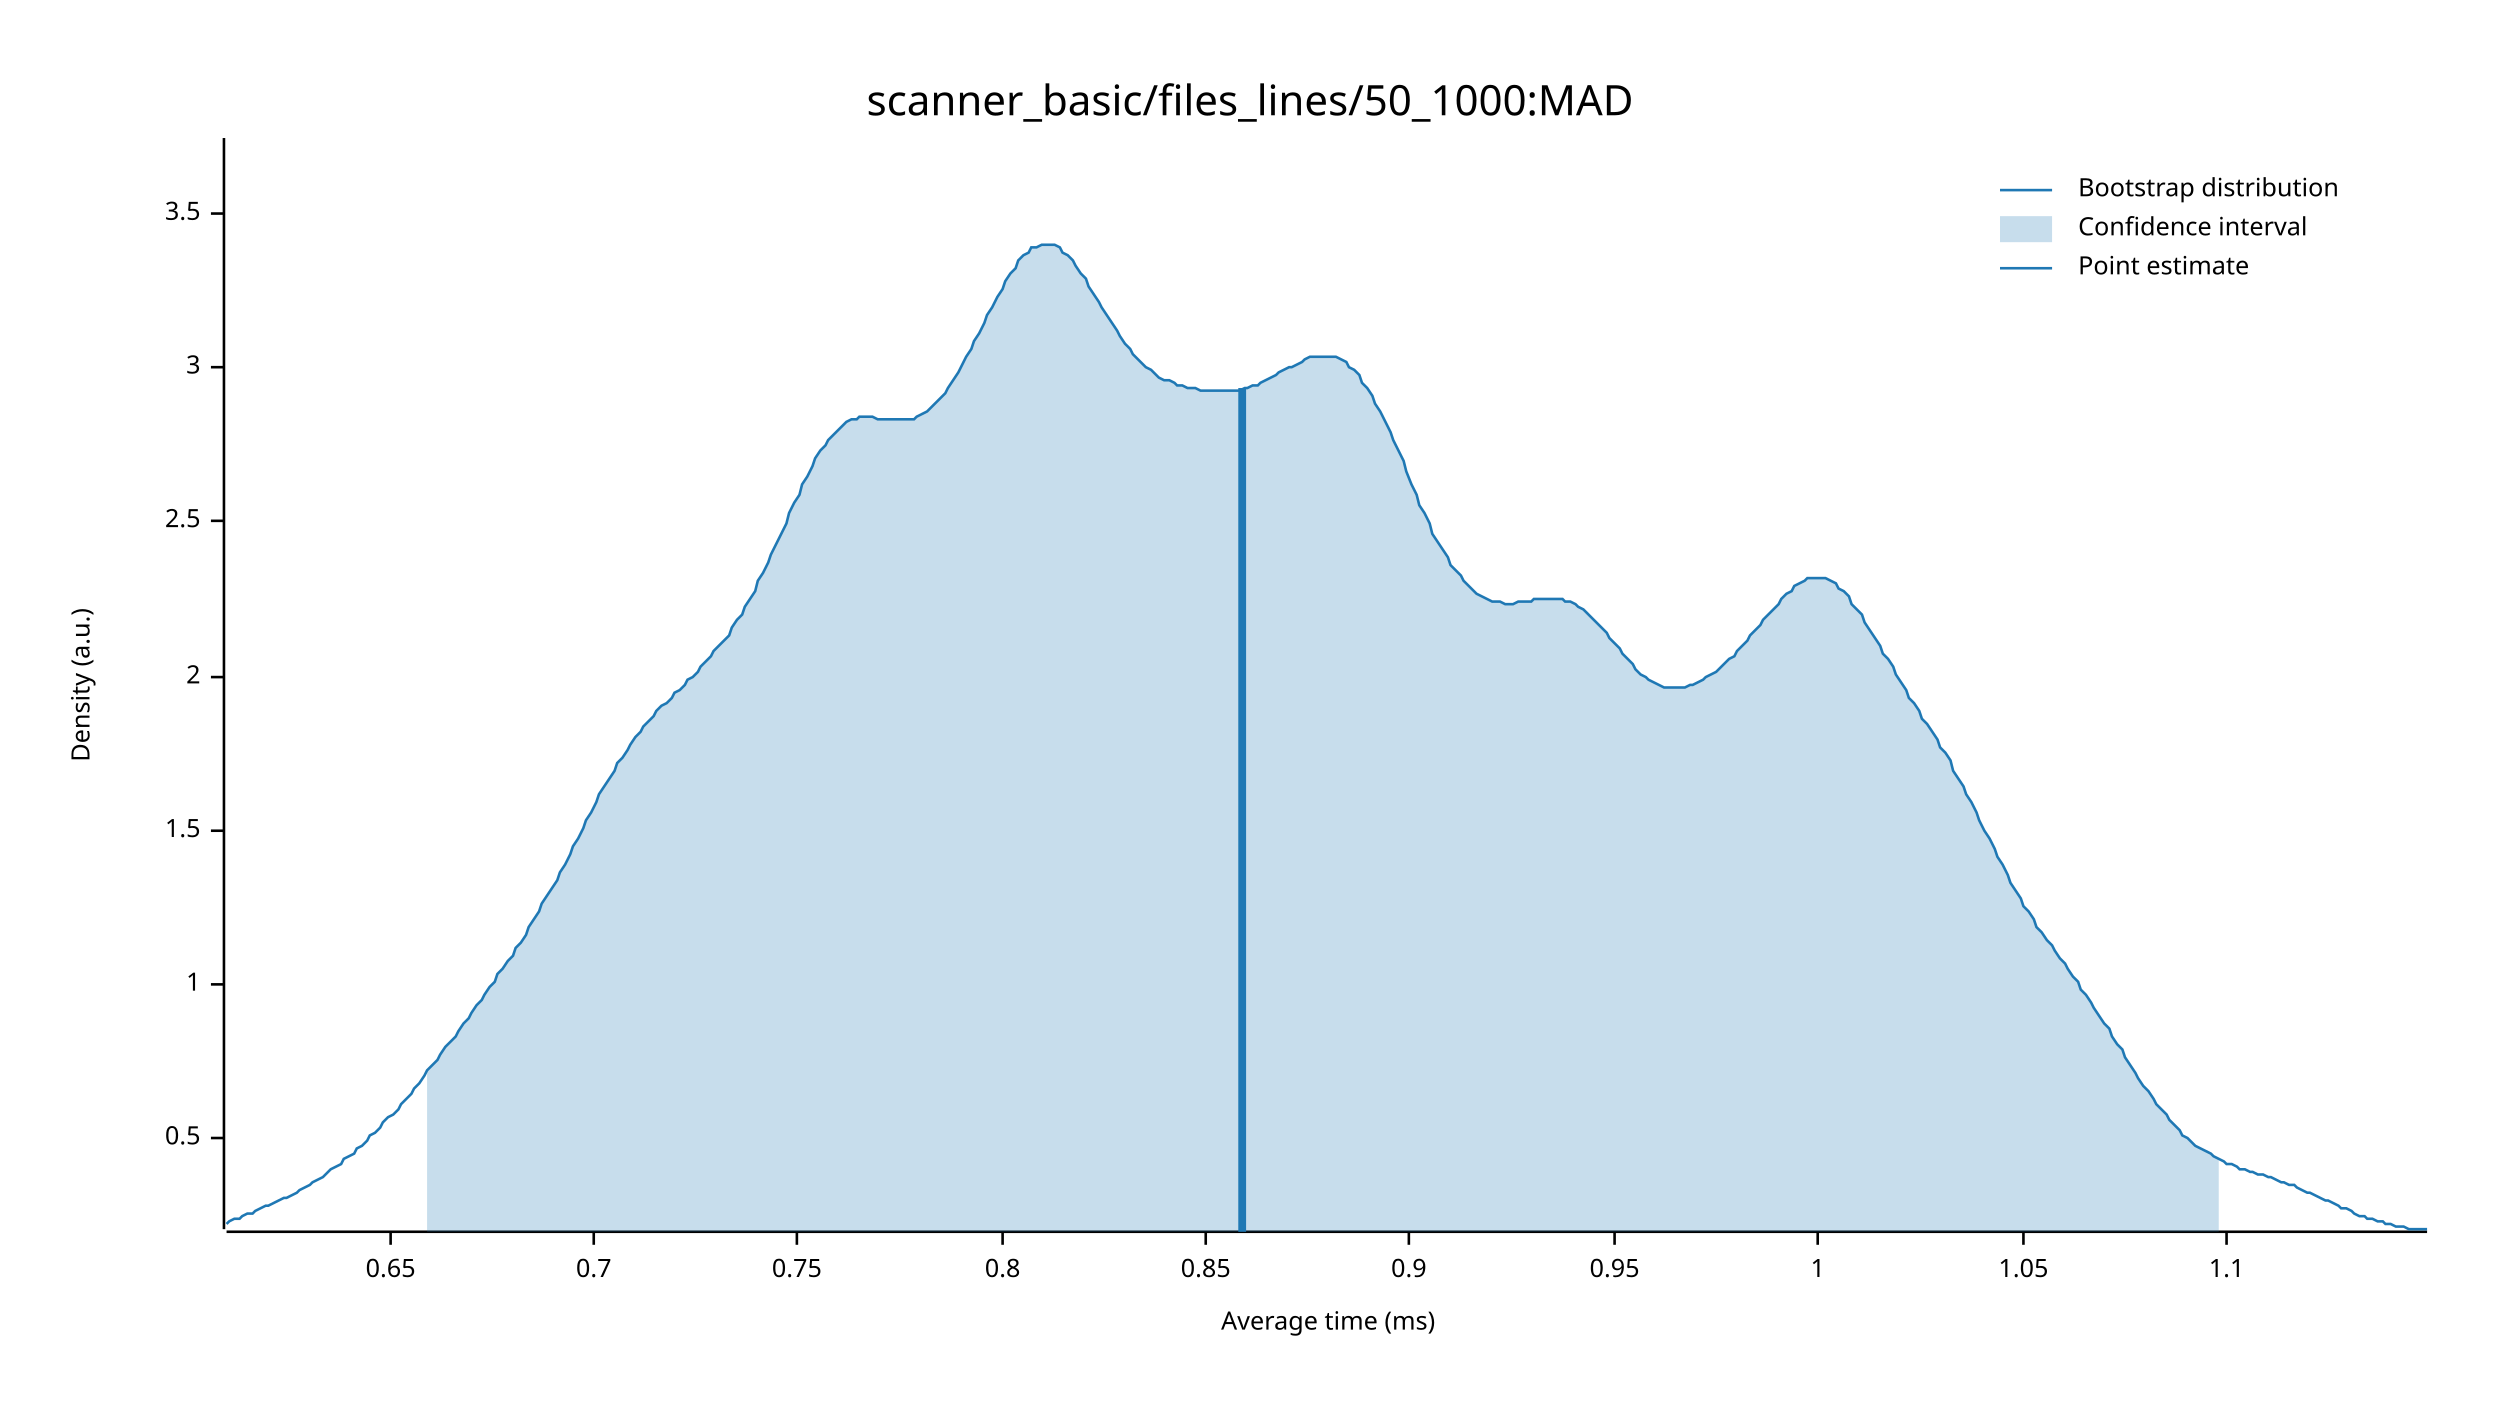
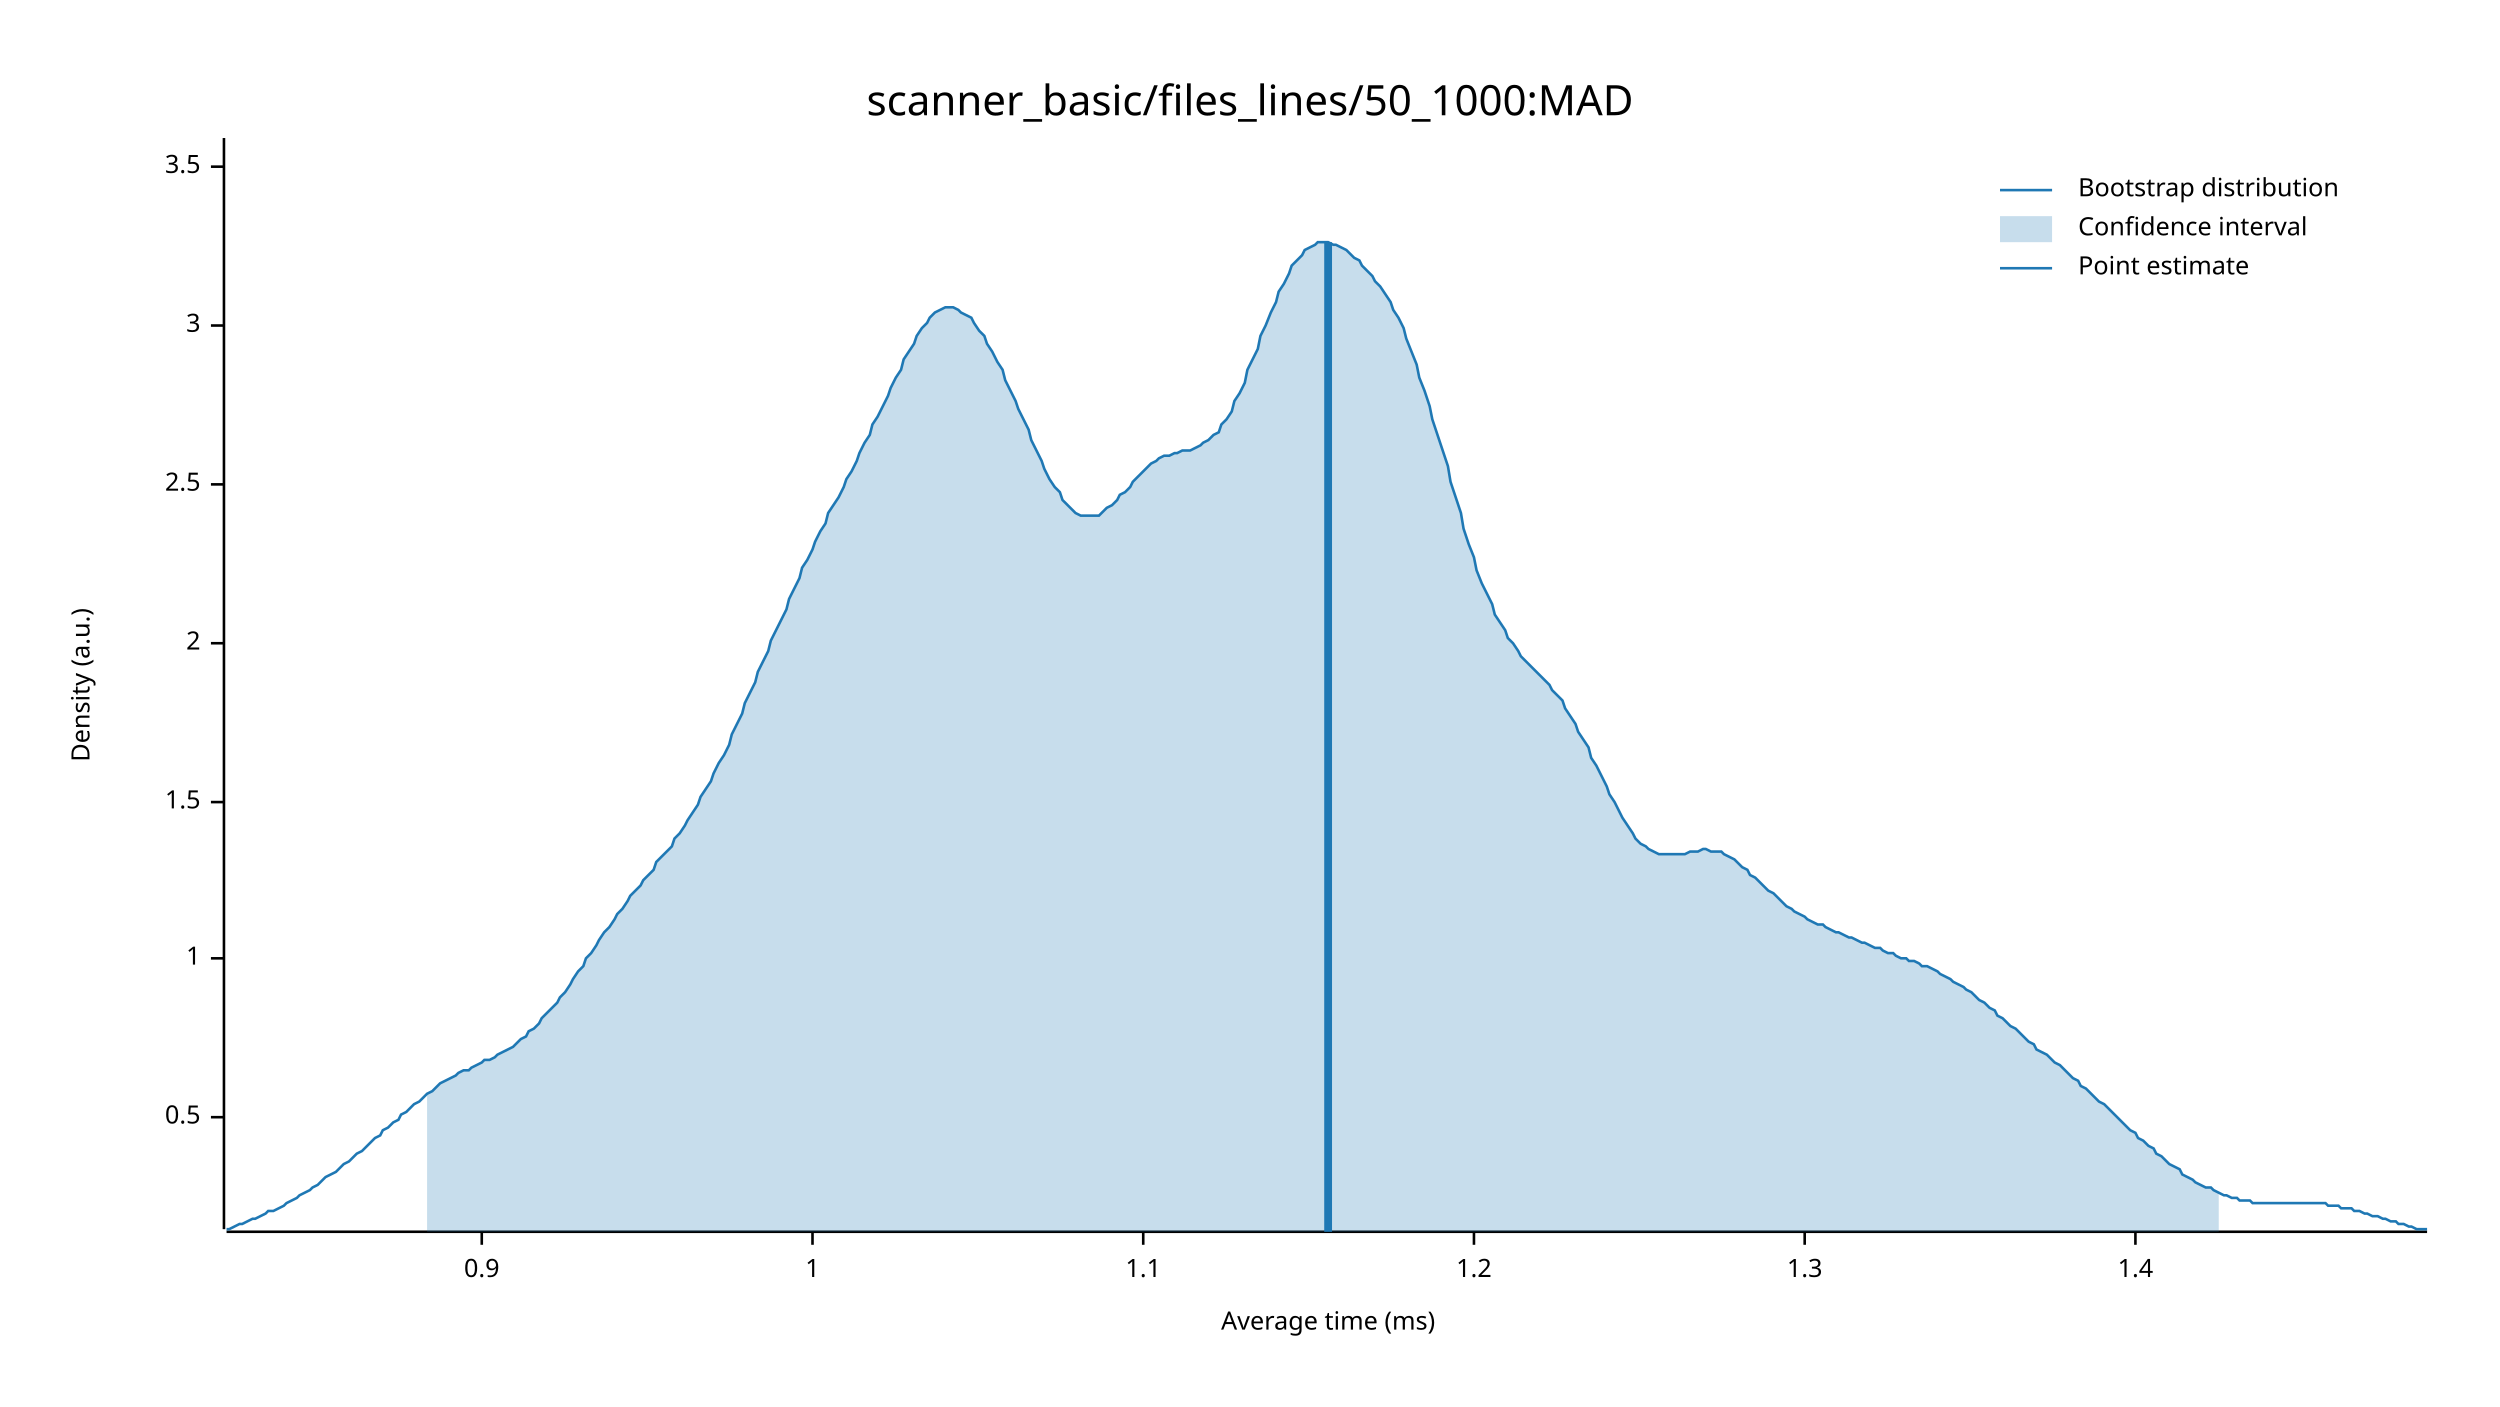
<svg xmlns="http://www.w3.org/2000/svg" width="960" height="540" viewBox="0 0 960 540">
  <text x="480" y="32" dy="0.76em" text-anchor="middle" font-family="sans-serif" font-size="16.129" opacity="1" fill="#000000">
scanner_basic/files_lines/50_1000:MAD
</text>
  <text x="27" y="263" dy="0.76em" text-anchor="middle" font-family="sans-serif" font-size="9.677" opacity="1" fill="#000000" transform="rotate(270, 27, 263)">
Density (a.u.)
</text>
  <text x="510" y="513" dy="-0.5ex" text-anchor="middle" font-family="sans-serif" font-size="9.677" opacity="1" fill="#000000">
Average time (ms)
</text>
  <polyline fill="none" opacity="1" stroke="#000000" stroke-width="1" points="86,53 86,472 " />
-   <text x="77" y="437" dy="0.5ex" text-anchor="end" font-family="sans-serif" font-size="9.677" opacity="1" fill="#000000">
+   <text x="77" y="429" dy="0.5ex" text-anchor="end" font-family="sans-serif" font-size="9.677" opacity="1" fill="#000000">
0.5
</text>
-   <polyline fill="none" opacity="1" stroke="#000000" stroke-width="1" points="81,437 86,437 " />
-   <text x="77" y="378" dy="0.5ex" text-anchor="end" font-family="sans-serif" font-size="9.677" opacity="1" fill="#000000">
+   <polyline fill="none" opacity="1" stroke="#000000" stroke-width="1" points="81,429 86,429 " />
+   <text x="77" y="368" dy="0.5ex" text-anchor="end" font-family="sans-serif" font-size="9.677" opacity="1" fill="#000000">
1
</text>
-   <polyline fill="none" opacity="1" stroke="#000000" stroke-width="1" points="81,378 86,378 " />
-   <text x="77" y="319" dy="0.5ex" text-anchor="end" font-family="sans-serif" font-size="9.677" opacity="1" fill="#000000">
+   <polyline fill="none" opacity="1" stroke="#000000" stroke-width="1" points="81,368 86,368 " />
+   <text x="77" y="308" dy="0.5ex" text-anchor="end" font-family="sans-serif" font-size="9.677" opacity="1" fill="#000000">
1.5
</text>
-   <polyline fill="none" opacity="1" stroke="#000000" stroke-width="1" points="81,319 86,319 " />
-   <text x="77" y="260" dy="0.5ex" text-anchor="end" font-family="sans-serif" font-size="9.677" opacity="1" fill="#000000">
+   <polyline fill="none" opacity="1" stroke="#000000" stroke-width="1" points="81,308 86,308 " />
+   <text x="77" y="247" dy="0.5ex" text-anchor="end" font-family="sans-serif" font-size="9.677" opacity="1" fill="#000000">
2
</text>
-   <polyline fill="none" opacity="1" stroke="#000000" stroke-width="1" points="81,260 86,260 " />
-   <text x="77" y="200" dy="0.5ex" text-anchor="end" font-family="sans-serif" font-size="9.677" opacity="1" fill="#000000">
+   <polyline fill="none" opacity="1" stroke="#000000" stroke-width="1" points="81,247 86,247 " />
+   <text x="77" y="186" dy="0.5ex" text-anchor="end" font-family="sans-serif" font-size="9.677" opacity="1" fill="#000000">
2.5
</text>
-   <polyline fill="none" opacity="1" stroke="#000000" stroke-width="1" points="81,200 86,200 " />
-   <text x="77" y="141" dy="0.5ex" text-anchor="end" font-family="sans-serif" font-size="9.677" opacity="1" fill="#000000">
+   <polyline fill="none" opacity="1" stroke="#000000" stroke-width="1" points="81,186 86,186 " />
+   <text x="77" y="125" dy="0.5ex" text-anchor="end" font-family="sans-serif" font-size="9.677" opacity="1" fill="#000000">
3
</text>
-   <polyline fill="none" opacity="1" stroke="#000000" stroke-width="1" points="81,141 86,141 " />
-   <text x="77" y="82" dy="0.5ex" text-anchor="end" font-family="sans-serif" font-size="9.677" opacity="1" fill="#000000">
+   <polyline fill="none" opacity="1" stroke="#000000" stroke-width="1" points="81,125 86,125 " />
+   <text x="77" y="64" dy="0.5ex" text-anchor="end" font-family="sans-serif" font-size="9.677" opacity="1" fill="#000000">
3.5
</text>
-   <polyline fill="none" opacity="1" stroke="#000000" stroke-width="1" points="81,82 86,82 " />
+   <polyline fill="none" opacity="1" stroke="#000000" stroke-width="1" points="81,64 86,64 " />
  <polyline fill="none" opacity="1" stroke="#000000" stroke-width="1" points="87,473 932,473 " />
-   <text x="150" y="483" dy="0.76em" text-anchor="middle" font-family="sans-serif" font-size="9.677" opacity="1" fill="#000000">
- 0.65
- </text>
-   <polyline fill="none" opacity="1" stroke="#000000" stroke-width="1" points="150,473 150,478 " />
-   <text x="228" y="483" dy="0.76em" text-anchor="middle" font-family="sans-serif" font-size="9.677" opacity="1" fill="#000000">
- 0.7
- </text>
-   <polyline fill="none" opacity="1" stroke="#000000" stroke-width="1" points="228,473 228,478 " />
-   <text x="306" y="483" dy="0.76em" text-anchor="middle" font-family="sans-serif" font-size="9.677" opacity="1" fill="#000000">
- 0.75
- </text>
-   <polyline fill="none" opacity="1" stroke="#000000" stroke-width="1" points="306,473 306,478 " />
-   <text x="385" y="483" dy="0.76em" text-anchor="middle" font-family="sans-serif" font-size="9.677" opacity="1" fill="#000000">
- 0.8
- </text>
-   <polyline fill="none" opacity="1" stroke="#000000" stroke-width="1" points="385,473 385,478 " />
-   <text x="463" y="483" dy="0.76em" text-anchor="middle" font-family="sans-serif" font-size="9.677" opacity="1" fill="#000000">
- 0.85
- </text>
-   <polyline fill="none" opacity="1" stroke="#000000" stroke-width="1" points="463,473 463,478 " />
-   <text x="541" y="483" dy="0.76em" text-anchor="middle" font-family="sans-serif" font-size="9.677" opacity="1" fill="#000000">
+   <text x="185" y="483" dy="0.76em" text-anchor="middle" font-family="sans-serif" font-size="9.677" opacity="1" fill="#000000">
0.9
</text>
-   <polyline fill="none" opacity="1" stroke="#000000" stroke-width="1" points="541,473 541,478 " />
-   <text x="620" y="483" dy="0.76em" text-anchor="middle" font-family="sans-serif" font-size="9.677" opacity="1" fill="#000000">
- 0.95
- </text>
-   <polyline fill="none" opacity="1" stroke="#000000" stroke-width="1" points="620,473 620,478 " />
-   <text x="698" y="483" dy="0.76em" text-anchor="middle" font-family="sans-serif" font-size="9.677" opacity="1" fill="#000000">
+   <polyline fill="none" opacity="1" stroke="#000000" stroke-width="1" points="185,473 185,478 " />
+   <text x="312" y="483" dy="0.76em" text-anchor="middle" font-family="sans-serif" font-size="9.677" opacity="1" fill="#000000">
1
</text>
-   <polyline fill="none" opacity="1" stroke="#000000" stroke-width="1" points="698,473 698,478 " />
-   <text x="777" y="483" dy="0.76em" text-anchor="middle" font-family="sans-serif" font-size="9.677" opacity="1" fill="#000000">
- 1.05
- </text>
-   <polyline fill="none" opacity="1" stroke="#000000" stroke-width="1" points="777,473 777,478 " />
-   <text x="855" y="483" dy="0.76em" text-anchor="middle" font-family="sans-serif" font-size="9.677" opacity="1" fill="#000000">
+   <polyline fill="none" opacity="1" stroke="#000000" stroke-width="1" points="312,473 312,478 " />
+   <text x="439" y="483" dy="0.76em" text-anchor="middle" font-family="sans-serif" font-size="9.677" opacity="1" fill="#000000">
1.1
</text>
-   <polyline fill="none" opacity="1" stroke="#000000" stroke-width="1" points="855,473 855,478 " />
-   <polyline fill="none" opacity="1" stroke="#1F78B4" stroke-width="1" points="87,470 88,469 90,468 92,468 93,467 95,466 97,466 98,465 100,464 102,463 103,463 105,462 107,461 109,460 110,460 112,459 114,458 115,457 117,456 119,455 120,454 122,453 124,452 125,451 127,449 129,448 131,447 132,445 134,444 136,443 137,441 139,440 141,438 142,436 144,435 146,433 147,431 149,429 151,428 153,426 154,424 156,422 158,420 159,418 161,416 163,413 164,411 166,409 168,407 169,405 171,402 173,400 175,398 176,396 178,393 180,391 181,389 183,386 185,384 186,382 188,379 190,377 191,374 193,372 195,369 197,367 198,364 200,362 202,359 203,356 205,353 207,350 208,347 210,344 212,341 214,338 215,335 217,332 219,328 220,325 222,322 224,318 225,315 227,312 229,308 230,305 232,302 234,299 236,296 237,293 239,291 241,288 242,286 244,283 246,281 247,279 249,277 251,275 252,273 254,271 256,270 258,268 259,266 261,265 263,263 264,261 266,260 268,258 269,256 271,254 273,252 274,250 276,248 278,246 280,244 281,241 283,238 285,236 286,233 288,230 290,227 291,223 293,220 295,216 296,213 298,209 300,205 302,201 303,197 305,193 307,190 308,186 310,183 312,179 313,176 315,173 317,171 318,169 320,167 322,165 324,163 325,162 327,161 329,161 330,160 332,160 334,160 335,160 337,161 339,161 341,161 342,161 344,161 346,161 347,161 349,161 351,161 352,160 354,159 356,158 357,157 359,155 361,153 363,151 364,149 366,146 368,143 369,141 371,137 373,134 374,131 376,128 378,124 379,121 381,118 383,114 385,111 386,108 388,105 390,103 391,100 393,98 395,97 396,95 398,95 400,94 401,94 403,94 405,94 407,95 408,97 410,98 412,100 413,102 415,105 417,107 418,110 420,113 422,116 423,118 425,121 427,124 429,127 430,129 432,132 434,134 435,136 437,138 439,140 440,141 442,142 444,144 445,145 447,146 449,146 451,147 452,148 454,148 456,149 457,149 459,149 461,150 462,150 464,150 466,150 468,150 469,150 471,150 473,150 474,150 476,150 478,149 479,149 481,148 483,148 484,147 486,146 488,145 490,144 491,143 493,142 495,141 496,141 498,140 500,139 501,138 503,137 505,137 506,137 508,137 510,137 512,137 513,137 515,138 517,139 518,141 520,142 522,144 523,147 525,149 527,152 528,155 530,158 532,162 534,166 535,169 537,173 539,177 540,181 542,186 544,190 545,194 547,197 549,201 550,205 552,208 554,211 556,214 557,217 559,219 561,221 562,223 564,225 566,227 567,228 569,229 571,230 573,231 574,231 576,231 578,232 579,232 581,232 583,231 584,231 586,231 588,231 589,230 591,230 593,230 595,230 596,230 598,230 600,230 601,231 603,231 605,232 606,233 608,234 610,236 611,237 613,239 615,241 617,243 618,245 620,247 622,249 623,251 625,253 627,255 628,257 630,259 632,260 633,261 635,262 637,263 639,264 640,264 642,264 644,264 645,264 647,264 649,263 650,263 652,262 654,261 655,260 657,259 659,258 661,256 662,255 664,253 666,252 667,250 669,248 671,246 672,244 674,242 676,240 677,238 679,236 681,234 683,232 684,230 686,228 688,227 689,225 691,224 693,223 694,222 696,222 698,222 700,222 701,222 703,223 705,224 706,226 708,227 710,229 711,232 713,234 715,236 716,239 718,242 720,245 722,248 723,251 725,253 727,256 728,259 730,262 732,265 733,268 735,270 737,273 738,276 740,278 742,281 744,284 745,287 747,289 749,292 750,296 752,299 754,302 755,305 757,308 759,312 760,315 762,319 764,322 766,326 767,329 769,332 771,336 772,339 774,342 776,345 777,348 779,350 781,353 782,356 784,358 786,361 788,363 789,365 791,368 793,370 794,372 796,375 798,377 799,380 801,382 803,385 804,387 806,390 808,393 810,395 811,398 813,401 815,403 816,406 818,409 820,412 821,414 823,417 825,419 827,422 828,424 830,426 832,428 833,430 835,432 837,434 838,436 840,437 842,439 843,440 845,441 847,442 849,443 850,444 852,445 854,446 855,447 857,447 859,448 860,449 862,449 864,450 865,450 867,451 869,451 871,452 872,452 874,453 876,454 877,454 879,455 881,455 882,456 884,457 886,458 887,458 889,459 891,460 893,461 894,461 896,462 898,463 899,464 901,464 903,465 904,466 906,467 908,467 909,468 911,468 913,469 915,469 916,470 918,470 920,471 921,471 923,471 925,472 926,472 928,472 930,472 932,472 " />
-   <polygon opacity="0.25" fill="#1F78B4" points="164,411 166,409 168,407 169,405 171,402 173,400 175,398 176,396 178,393 180,391 181,389 183,386 185,384 186,382 188,379 190,377 191,374 193,372 195,369 197,367 198,364 200,362 202,359 203,356 205,353 207,350 208,347 210,344 212,341 214,338 215,335 217,332 219,328 220,325 222,322 224,318 225,315 227,312 229,308 230,305 232,302 234,299 236,296 237,293 239,291 241,288 242,286 244,283 246,281 247,279 249,277 251,275 252,273 254,271 256,270 258,268 259,266 261,265 263,263 264,261 266,260 268,258 269,256 271,254 273,252 274,250 276,248 278,246 280,244 281,241 283,238 285,236 286,233 288,230 290,227 291,223 293,220 295,216 296,213 298,209 300,205 302,201 303,197 305,193 307,190 308,186 310,183 312,179 313,176 315,173 317,171 318,169 320,167 322,165 324,163 325,162 327,161 329,161 330,160 332,160 334,160 335,160 337,161 339,161 341,161 342,161 344,161 346,161 347,161 349,161 351,161 352,160 354,159 356,158 357,157 359,155 361,153 363,151 364,149 366,146 368,143 369,141 371,137 373,134 374,131 376,128 378,124 379,121 381,118 383,114 385,111 386,108 388,105 390,103 391,100 393,98 395,97 396,95 398,95 400,94 401,94 403,94 405,94 407,95 408,97 410,98 412,100 413,102 415,105 417,107 418,110 420,113 422,116 423,118 425,121 427,124 429,127 430,129 432,132 434,134 435,136 437,138 439,140 440,141 442,142 444,144 445,145 447,146 449,146 451,147 452,148 454,148 456,149 457,149 459,149 461,150 462,150 464,150 466,150 468,150 469,150 471,150 473,150 474,150 476,150 478,149 479,149 481,148 483,148 484,147 486,146 488,145 490,144 491,143 493,142 495,141 496,141 498,140 500,139 501,138 503,137 505,137 506,137 508,137 510,137 512,137 513,137 515,138 517,139 518,141 520,142 522,144 523,147 525,149 527,152 528,155 530,158 532,162 534,166 535,169 537,173 539,177 540,181 542,186 544,190 545,194 547,197 549,201 550,205 552,208 554,211 556,214 557,217 559,219 561,221 562,223 564,225 566,227 567,228 569,229 571,230 573,231 574,231 576,231 578,232 579,232 581,232 583,231 584,231 586,231 588,231 589,230 591,230 593,230 595,230 596,230 598,230 600,230 601,231 603,231 605,232 606,233 608,234 610,236 611,237 613,239 615,241 617,243 618,245 620,247 622,249 623,251 625,253 627,255 628,257 630,259 632,260 633,261 635,262 637,263 639,264 640,264 642,264 644,264 645,264 647,264 649,263 650,263 652,262 654,261 655,260 657,259 659,258 661,256 662,255 664,253 666,252 667,250 669,248 671,246 672,244 674,242 676,240 677,238 679,236 681,234 683,232 684,230 686,228 688,227 689,225 691,224 693,223 694,222 696,222 698,222 700,222 701,222 703,223 705,224 706,226 708,227 710,229 711,232 713,234 715,236 716,239 718,242 720,245 722,248 723,251 725,253 727,256 728,259 730,262 732,265 733,268 735,270 737,273 738,276 740,278 742,281 744,284 745,287 747,289 749,292 750,296 752,299 754,302 755,305 757,308 759,312 760,315 762,319 764,322 766,326 767,329 769,332 771,336 772,339 774,342 776,345 777,348 779,350 781,353 782,356 784,358 786,361 788,363 789,365 791,368 793,370 794,372 796,375 798,377 799,380 801,382 803,385 804,387 806,390 808,393 810,395 811,398 813,401 815,403 816,406 818,409 820,412 821,414 823,417 825,419 827,422 828,424 830,426 832,428 833,430 835,432 837,434 838,436 840,437 842,439 843,440 845,441 847,442 849,443 850,444 852,445 852,473 164,473 " />
-   <polyline fill="none" opacity="1" stroke="#1F78B4" stroke-width="3" points="477,473 477,149 " />
+   <polyline fill="none" opacity="1" stroke="#000000" stroke-width="1" points="439,473 439,478 " />
+   <text x="566" y="483" dy="0.76em" text-anchor="middle" font-family="sans-serif" font-size="9.677" opacity="1" fill="#000000">
+ 1.2
+ </text>
+   <polyline fill="none" opacity="1" stroke="#000000" stroke-width="1" points="566,473 566,478 " />
+   <text x="693" y="483" dy="0.76em" text-anchor="middle" font-family="sans-serif" font-size="9.677" opacity="1" fill="#000000">
+ 1.3
+ </text>
+   <polyline fill="none" opacity="1" stroke="#000000" stroke-width="1" points="693,473 693,478 " />
+   <text x="820" y="483" dy="0.76em" text-anchor="middle" font-family="sans-serif" font-size="9.677" opacity="1" fill="#000000">
+ 1.4
+ </text>
+   <polyline fill="none" opacity="1" stroke="#000000" stroke-width="1" points="820,473 820,478 " />
+   <polyline fill="none" opacity="1" stroke="#1F78B4" stroke-width="1" points="87,472 88,472 90,471 92,470 93,470 95,469 97,468 98,468 100,467 102,466 103,465 105,465 107,464 109,463 110,462 112,461 114,460 115,459 117,458 119,457 120,456 122,455 124,453 125,452 127,451 129,450 131,448 132,447 134,446 136,444 137,443 139,442 141,440 142,439 144,437 146,436 147,434 149,433 151,431 153,430 154,428 156,427 158,425 159,424 161,423 163,421 164,420 166,419 168,417 169,416 171,415 173,414 175,413 176,412 178,411 180,411 181,410 183,409 185,408 186,407 188,407 190,406 191,405 193,404 195,403 197,402 198,401 200,399 202,398 203,396 205,395 207,393 208,391 210,389 212,387 214,385 215,383 217,381 219,378 220,376 222,373 224,371 225,368 227,366 229,363 230,361 232,358 234,356 236,353 237,351 239,349 241,346 242,344 244,342 246,340 247,338 249,336 251,334 252,331 254,329 256,327 258,325 259,322 261,320 263,317 264,315 266,312 268,309 269,306 271,303 273,300 274,297 276,293 278,290 280,286 281,282 283,278 285,274 286,270 288,266 290,262 291,258 293,254 295,250 296,246 298,242 300,238 302,234 303,230 305,226 307,222 308,218 310,215 312,211 313,208 315,204 317,201 318,197 320,194 322,191 324,187 325,184 327,181 329,177 330,174 332,170 334,167 335,163 337,160 339,156 341,152 342,149 344,145 346,142 347,138 349,135 351,132 352,129 354,126 356,124 357,122 359,120 361,119 363,118 364,118 366,118 368,119 369,120 371,121 373,122 374,124 376,127 378,129 379,132 381,135 383,139 385,142 386,146 388,150 390,154 391,157 393,161 395,165 396,169 398,173 400,177 401,180 403,184 405,187 407,189 408,192 410,194 412,196 413,197 415,198 417,198 418,198 420,198 422,198 423,197 425,195 427,194 429,192 430,190 432,189 434,187 435,185 437,183 439,181 440,180 442,178 444,177 445,176 447,175 449,175 451,174 452,174 454,173 456,173 457,173 459,172 461,171 462,170 464,169 466,167 468,166 469,163 471,161 473,158 474,154 476,151 478,147 479,142 481,138 483,134 484,129 486,125 488,120 490,116 491,112 493,109 495,105 496,102 498,100 500,98 501,96 503,95 505,94 506,93 508,93 510,93 512,94 513,94 515,95 517,96 518,97 520,99 522,100 523,102 525,104 527,106 528,108 530,110 532,113 534,116 535,119 537,122 539,126 540,130 542,135 544,140 545,145 547,150 549,156 550,161 552,167 554,173 556,179 557,185 559,191 561,197 562,203 564,209 566,214 567,219 569,224 571,228 573,232 574,236 576,239 578,242 579,245 581,247 583,250 584,252 586,254 588,256 589,257 591,259 593,261 595,263 596,265 598,267 600,269 601,272 603,275 605,278 606,281 608,284 610,287 611,291 613,294 615,298 617,302 618,305 620,308 622,312 623,314 625,317 627,320 628,322 630,324 632,325 633,326 635,327 637,328 639,328 640,328 642,328 644,328 645,328 647,328 649,327 650,327 652,327 654,326 655,326 657,327 659,327 661,327 662,328 664,329 666,330 667,331 669,333 671,334 672,336 674,337 676,339 677,340 679,342 681,343 683,345 684,346 686,348 688,349 689,350 691,351 693,352 694,353 696,354 698,355 700,355 701,356 703,357 705,358 706,358 708,359 710,360 711,360 713,361 715,362 716,362 718,363 720,364 722,364 723,365 725,366 727,366 728,367 730,368 732,368 733,369 735,369 737,370 738,371 740,371 742,372 744,373 745,374 747,375 749,376 750,377 752,378 754,379 755,380 757,381 759,383 760,384 762,385 764,387 766,388 767,390 769,391 771,393 772,394 774,395 776,397 777,398 779,400 781,401 782,403 784,404 786,405 788,407 789,408 791,409 793,411 794,412 796,414 798,415 799,417 801,418 803,420 804,421 806,423 808,424 810,426 811,427 813,429 815,431 816,432 818,434 820,435 821,437 823,438 825,440 827,441 828,443 830,444 832,446 833,447 835,448 837,449 838,451 840,452 842,453 843,454 845,455 847,456 849,456 850,457 852,458 854,459 855,459 857,460 859,460 860,461 862,461 864,461 865,462 867,462 869,462 871,462 872,462 874,462 876,462 877,462 879,462 881,462 882,462 884,462 886,462 887,462 889,462 891,462 893,462 894,463 896,463 898,463 899,464 901,464 903,464 904,465 906,465 908,466 909,466 911,467 913,467 915,468 916,468 918,469 920,469 921,470 923,470 925,471 926,471 928,472 930,472 932,472 " />
+   <polygon opacity="0.25" fill="#1F78B4" points="164,420 166,419 168,417 169,416 171,415 173,414 175,413 176,412 178,411 180,411 181,410 183,409 185,408 186,407 188,407 190,406 191,405 193,404 195,403 197,402 198,401 200,399 202,398 203,396 205,395 207,393 208,391 210,389 212,387 214,385 215,383 217,381 219,378 220,376 222,373 224,371 225,368 227,366 229,363 230,361 232,358 234,356 236,353 237,351 239,349 241,346 242,344 244,342 246,340 247,338 249,336 251,334 252,331 254,329 256,327 258,325 259,322 261,320 263,317 264,315 266,312 268,309 269,306 271,303 273,300 274,297 276,293 278,290 280,286 281,282 283,278 285,274 286,270 288,266 290,262 291,258 293,254 295,250 296,246 298,242 300,238 302,234 303,230 305,226 307,222 308,218 310,215 312,211 313,208 315,204 317,201 318,197 320,194 322,191 324,187 325,184 327,181 329,177 330,174 332,170 334,167 335,163 337,160 339,156 341,152 342,149 344,145 346,142 347,138 349,135 351,132 352,129 354,126 356,124 357,122 359,120 361,119 363,118 364,118 366,118 368,119 369,120 371,121 373,122 374,124 376,127 378,129 379,132 381,135 383,139 385,142 386,146 388,150 390,154 391,157 393,161 395,165 396,169 398,173 400,177 401,180 403,184 405,187 407,189 408,192 410,194 412,196 413,197 415,198 417,198 418,198 420,198 422,198 423,197 425,195 427,194 429,192 430,190 432,189 434,187 435,185 437,183 439,181 440,180 442,178 444,177 445,176 447,175 449,175 451,174 452,174 454,173 456,173 457,173 459,172 461,171 462,170 464,169 466,167 468,166 469,163 471,161 473,158 474,154 476,151 478,147 479,142 481,138 483,134 484,129 486,125 488,120 490,116 491,112 493,109 495,105 496,102 498,100 500,98 501,96 503,95 505,94 506,93 508,93 510,93 512,94 513,94 515,95 517,96 518,97 520,99 522,100 523,102 525,104 527,106 528,108 530,110 532,113 534,116 535,119 537,122 539,126 540,130 542,135 544,140 545,145 547,150 549,156 550,161 552,167 554,173 556,179 557,185 559,191 561,197 562,203 564,209 566,214 567,219 569,224 571,228 573,232 574,236 576,239 578,242 579,245 581,247 583,250 584,252 586,254 588,256 589,257 591,259 593,261 595,263 596,265 598,267 600,269 601,272 603,275 605,278 606,281 608,284 610,287 611,291 613,294 615,298 617,302 618,305 620,308 622,312 623,314 625,317 627,320 628,322 630,324 632,325 633,326 635,327 637,328 639,328 640,328 642,328 644,328 645,328 647,328 649,327 650,327 652,327 654,326 655,326 657,327 659,327 661,327 662,328 664,329 666,330 667,331 669,333 671,334 672,336 674,337 676,339 677,340 679,342 681,343 683,345 684,346 686,348 688,349 689,350 691,351 693,352 694,353 696,354 698,355 700,355 701,356 703,357 705,358 706,358 708,359 710,360 711,360 713,361 715,362 716,362 718,363 720,364 722,364 723,365 725,366 727,366 728,367 730,368 732,368 733,369 735,369 737,370 738,371 740,371 742,372 744,373 745,374 747,375 749,376 750,377 752,378 754,379 755,380 757,381 759,383 760,384 762,385 764,387 766,388 767,390 769,391 771,393 772,394 774,395 776,397 777,398 779,400 781,401 782,403 784,404 786,405 788,407 789,408 791,409 793,411 794,412 796,414 798,415 799,417 801,418 803,420 804,421 806,423 808,424 810,426 811,427 813,429 815,431 816,432 818,434 820,435 821,437 823,438 825,440 827,441 828,443 830,444 832,446 833,447 835,448 837,449 838,451 840,452 842,453 843,454 845,455 847,456 849,456 850,457 852,458 852,473 164,473 " />
+   <polyline fill="none" opacity="1" stroke="#1F78B4" stroke-width="3" points="510,473 510,93 " />
  <text x="798" y="68" dy="0.76em" text-anchor="start" font-family="sans-serif" font-size="9.677" opacity="1" fill="#000000">
Bootstrap distribution
</text>
  <text x="798" y="83" dy="0.76em" text-anchor="start" font-family="sans-serif" font-size="9.677" opacity="1" fill="#000000">
Confidence interval
</text>
  <text x="798" y="98" dy="0.76em" text-anchor="start" font-family="sans-serif" font-size="9.677" opacity="1" fill="#000000">
Point estimate
</text>
  <polyline fill="none" opacity="1" stroke="#1F78B4" stroke-width="1" points="768,73 788,73 " />
  <rect x="768" y="83" width="20" height="10" opacity="0.25" fill="#1F78B4" stroke="none" />
  <polyline fill="none" opacity="1" stroke="#1F78B4" stroke-width="1" points="768,103 788,103 " />
</svg>
